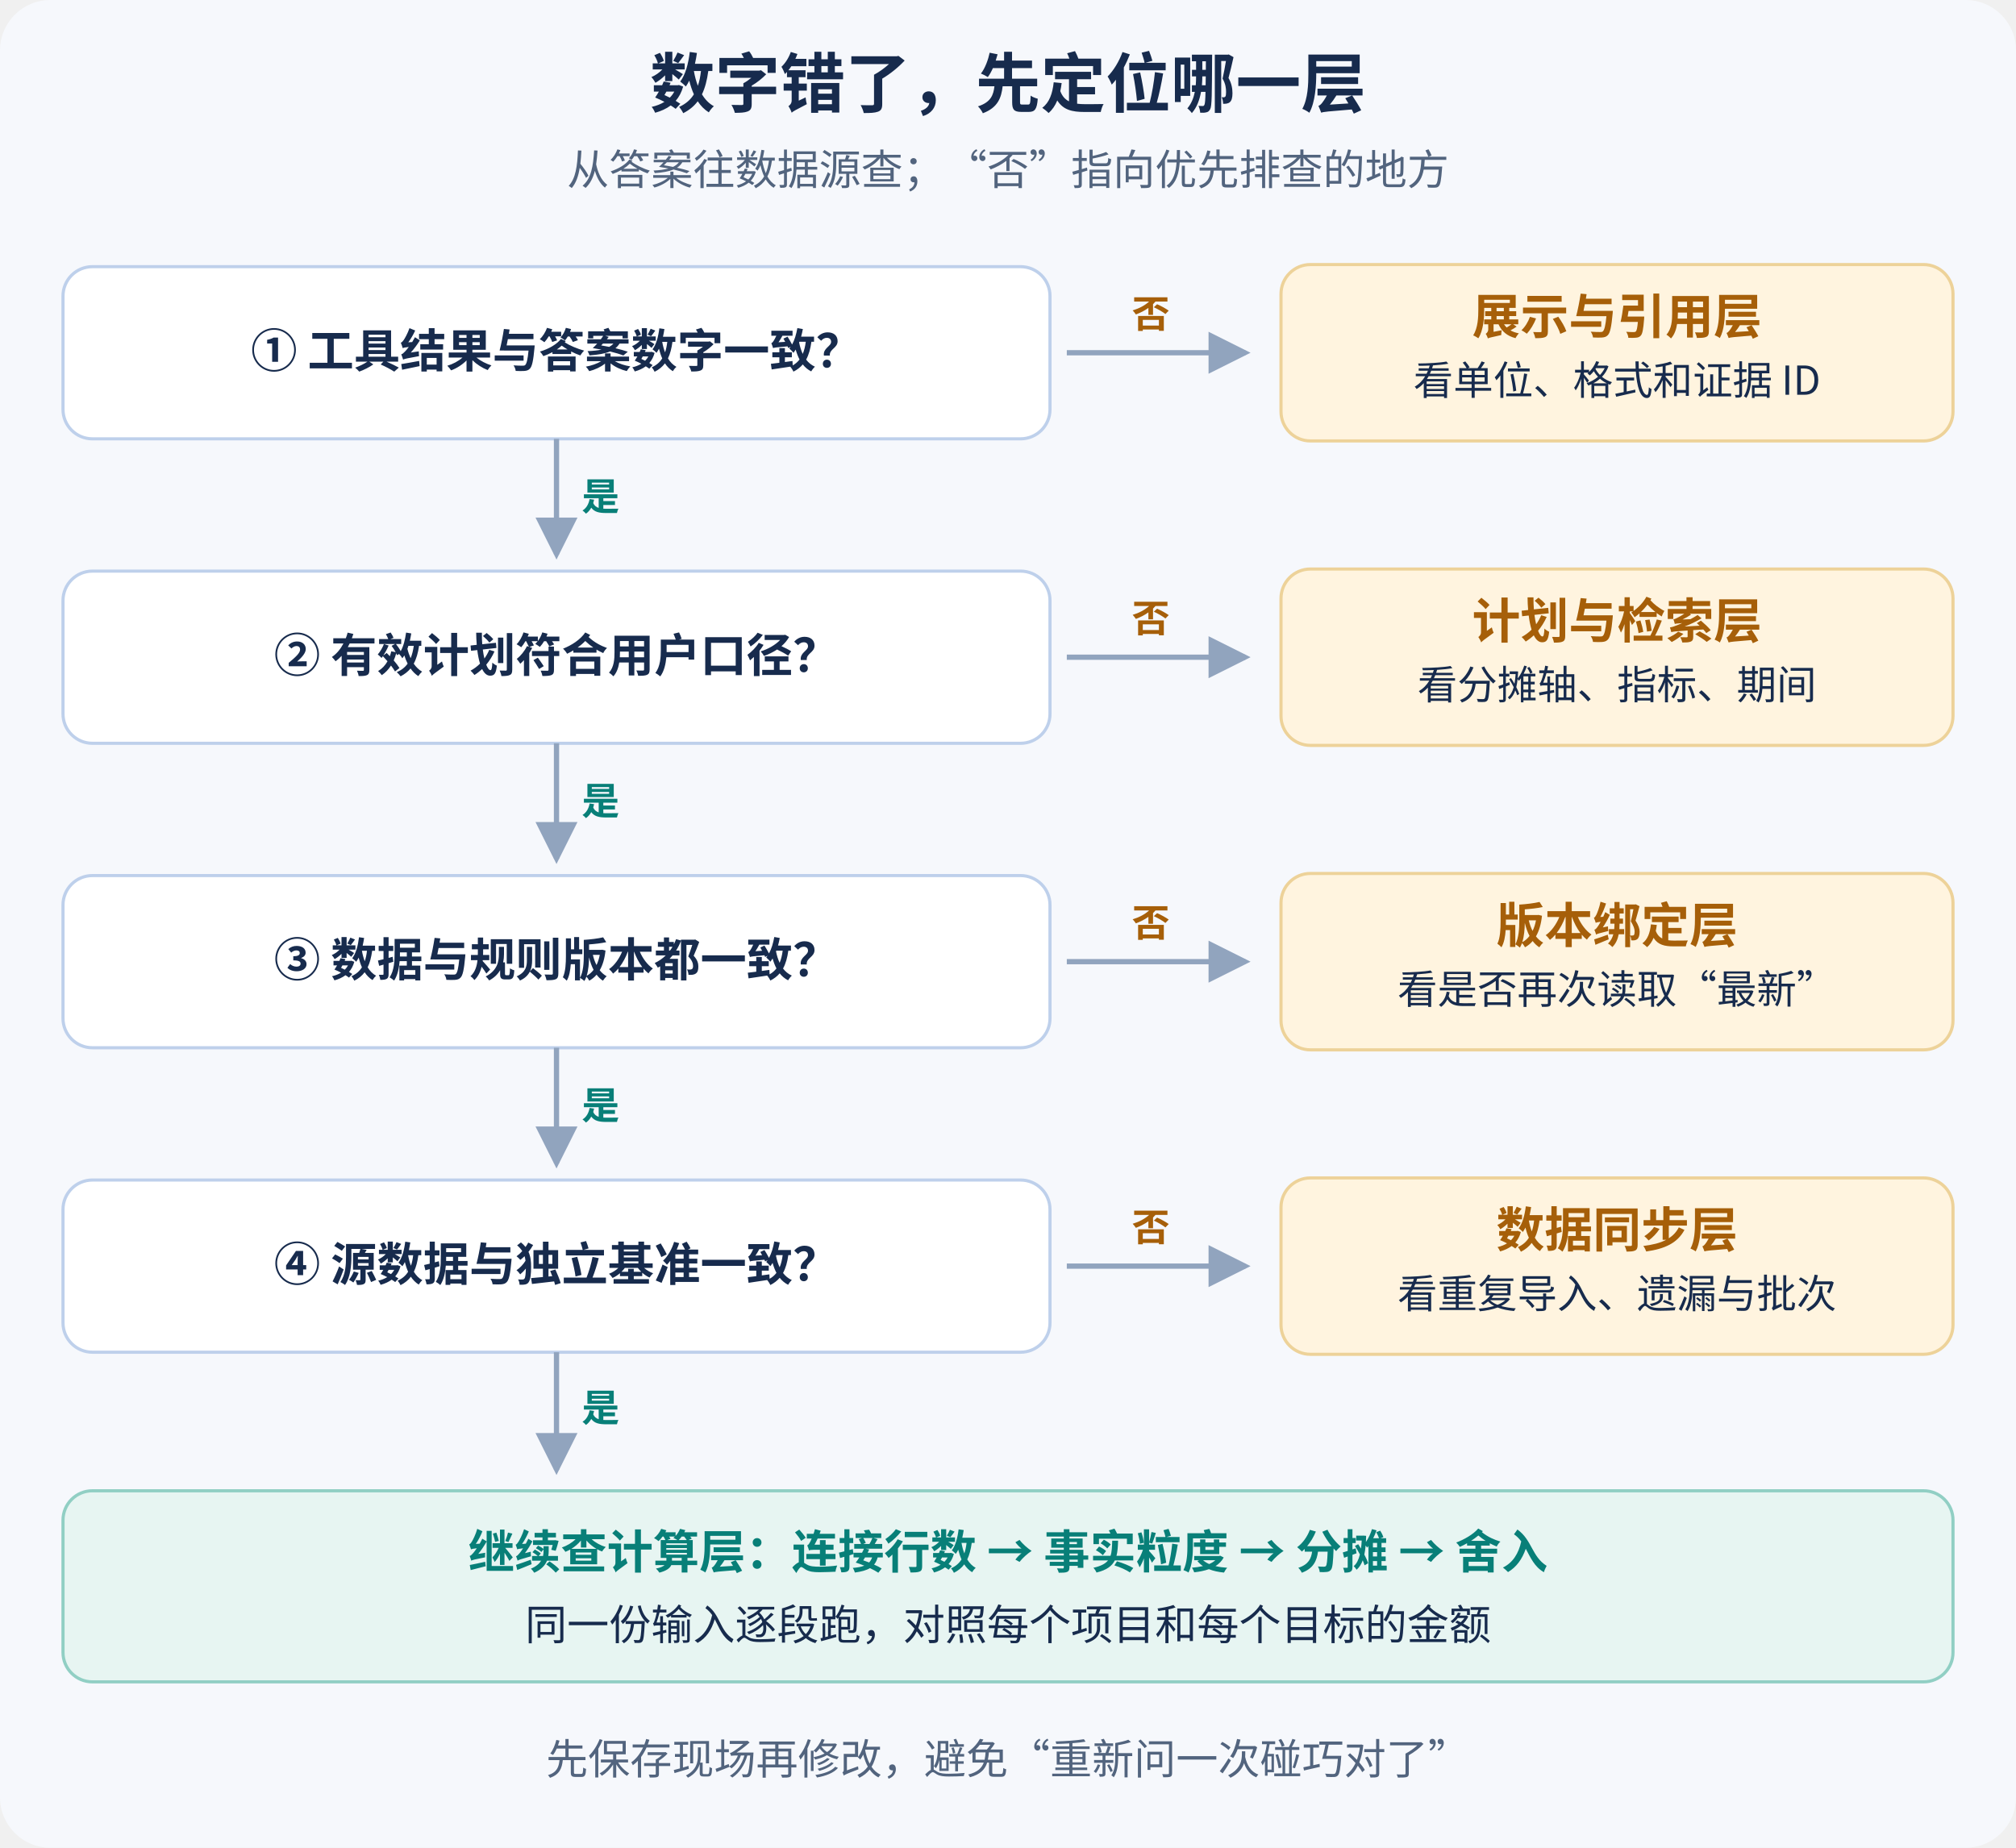
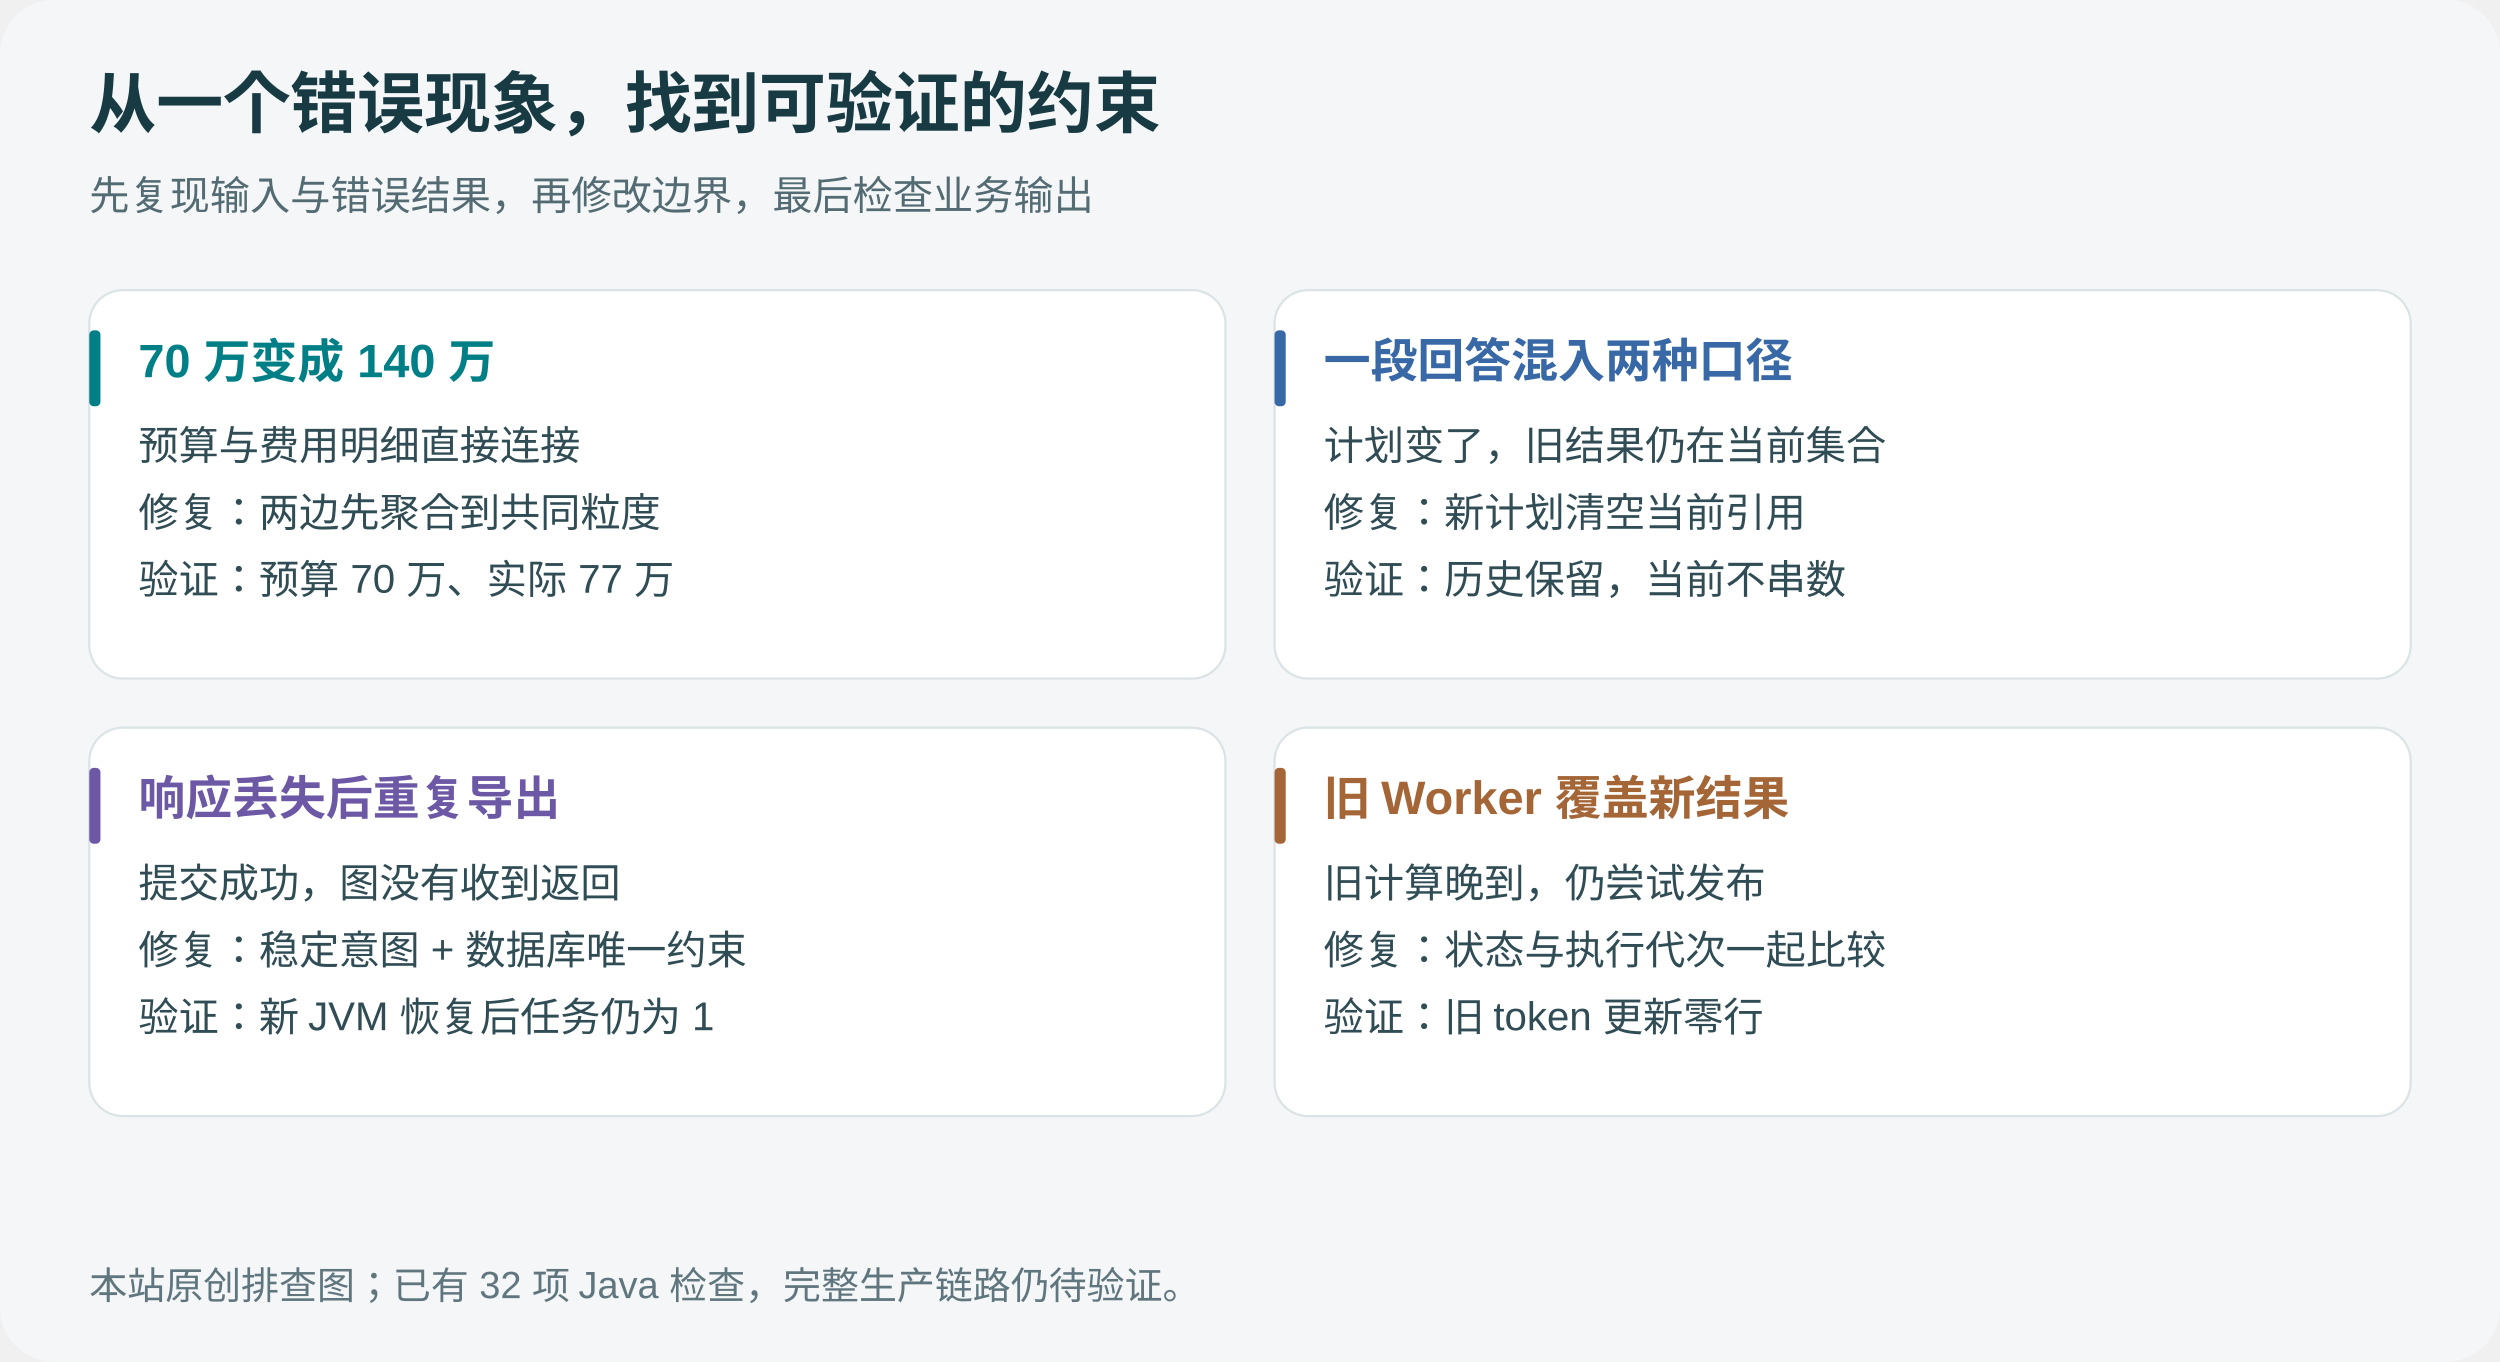
- <svg xmlns="http://www.w3.org/2000/svg" width="960" height="880" viewBox="0 0 960 880" role="img" aria-labelledby="title desc">
-   <defs>
-     <marker id="arrow" markerWidth="8" markerHeight="8" refX="7" refY="4" orient="auto">
-       <path d="M0,0 L8,4 L0,8 Z" fill="#91a4be" />
-     </marker>
-   </defs>
-   <rect width="960" height="880" rx="24" fill="#f6f8fc" />
-   <g font-family="PingFang SC, Noto Sans CJK SC, Microsoft YaHei, sans-serif">
-     <text x="480" y="51" font-size="31" fill="#172b4d" font-weight="700" text-anchor="middle">数字错了，先定位哪一层</text>
-     <text x="480" y="88" font-size="20" fill="#52647e" font-weight="400" text-anchor="middle">从答案往数据源查；“否”指向优先排查的地方</text>
-     <rect x="30" y="127" width="470" height="82" rx="14" fill="#fff" stroke="#bed0eb" stroke-width="1.5" />
-     <text x="265" y="175" font-size="22" fill="#172b4d" font-weight="700" text-anchor="middle">① 工具结果与答案数字一致？</text>
-     <line x1="508" y1="168" x2="593" y2="168" stroke="#91a4be" stroke-width="2.5" marker-end="url(#arrow)" />
-     <text x="548" y="156" font-size="18" fill="#a65f09" font-weight="700" text-anchor="middle">否</text>
-     <rect x="610" y="126" width="320" height="84" rx="14" fill="#fff4df" stroke="#edd299" stroke-width="1.5" />
-     <text x="770" y="159" font-size="23" fill="#a65f09" font-weight="700" text-anchor="middle">展示与引用层</text>
-     <text x="770" y="188" font-size="19" fill="#172b4d" font-weight="400" text-anchor="middle">看单位、格式和证据 ID</text>
-     <line x1="265" y1="209" x2="265" y2="264" stroke="#91a4be" stroke-width="2.5" marker-end="url(#arrow)" />
-     <text x="286" y="243" font-size="18" fill="#087f78" font-weight="700" text-anchor="middle">是</text>
-     <rect x="30" y="272" width="470" height="82" rx="14" fill="#fff" stroke="#bed0eb" stroke-width="1.5" />
-     <text x="265" y="320" font-size="22" fill="#172b4d" font-weight="700" text-anchor="middle">② 有效计划符合用户口径？</text>
-     <line x1="508" y1="313" x2="593" y2="313" stroke="#91a4be" stroke-width="2.5" marker-end="url(#arrow)" />
-     <text x="548" y="301" font-size="18" fill="#a65f09" font-weight="700" text-anchor="middle">否</text>
-     <rect x="610" y="271" width="320" height="84" rx="14" fill="#fff4df" stroke="#edd299" stroke-width="1.5" />
-     <text x="770" y="304" font-size="23" fill="#a65f09" font-weight="700" text-anchor="middle">计划与检索层</text>
-     <text x="770" y="333" font-size="19" fill="#172b4d" font-weight="400" text-anchor="middle">看分摊轴、指标、期间</text>
-     <line x1="265" y1="354" x2="265" y2="409" stroke="#91a4be" stroke-width="2.5" marker-end="url(#arrow)" />
-     <text x="286" y="388" font-size="18" fill="#087f78" font-weight="700" text-anchor="middle">是</text>
-     <rect x="30" y="417" width="470" height="82" rx="14" fill="#fff" stroke="#bed0eb" stroke-width="1.5" />
-     <text x="265" y="465" font-size="22" fill="#172b4d" font-weight="700" text-anchor="middle">③ 数据与规则版本都一致？</text>
-     <line x1="508" y1="458" x2="593" y2="458" stroke="#91a4be" stroke-width="2.5" marker-end="url(#arrow)" />
-     <text x="548" y="446" font-size="18" fill="#a65f09" font-weight="700" text-anchor="middle">否</text>
-     <rect x="610" y="416" width="320" height="84" rx="14" fill="#fff4df" stroke="#edd299" stroke-width="1.5" />
-     <text x="770" y="449" font-size="23" fill="#a65f09" font-weight="700" text-anchor="middle">版本绑定层</text>
-     <text x="770" y="478" font-size="19" fill="#172b4d" font-weight="400" text-anchor="middle">看是否再次读取“最新”</text>
-     <line x1="265" y1="499" x2="265" y2="554" stroke="#91a4be" stroke-width="2.5" marker-end="url(#arrow)" />
-     <text x="286" y="533" font-size="18" fill="#087f78" font-weight="700" text-anchor="middle">是</text>
-     <rect x="30" y="562" width="470" height="82" rx="14" fill="#fff" stroke="#bed0eb" stroke-width="1.5" />
-     <text x="265" y="610" font-size="22" fill="#172b4d" font-weight="700" text-anchor="middle">④ 源数据与独立基准一致？</text>
-     <line x1="508" y1="603" x2="593" y2="603" stroke="#91a4be" stroke-width="2.5" marker-end="url(#arrow)" />
-     <text x="548" y="591" font-size="18" fill="#a65f09" font-weight="700" text-anchor="middle">否</text>
-     <rect x="610" y="561" width="320" height="84" rx="14" fill="#fff4df" stroke="#edd299" stroke-width="1.5" />
-     <text x="770" y="594" font-size="23" fill="#a65f09" font-weight="700" text-anchor="middle">数据同步层</text>
-     <text x="770" y="623" font-size="19" fill="#172b4d" font-weight="400" text-anchor="middle">看重复导入、遗漏与批次</text>
-     <line x1="265" y1="644" x2="265" y2="700" stroke="#91a4be" stroke-width="2.5" marker-end="url(#arrow)" />
-     <text x="286" y="677" font-size="18" fill="#087f78" font-weight="700" text-anchor="middle">是</text>
-     <rect x="30" y="710" width="900" height="91" rx="14" fill="#e7f5f2" stroke="#91cfc4" stroke-width="1.5" />
-     <text x="480" y="747" font-size="22" fill="#087f78" font-weight="700" text-anchor="middle">继续查计算层：连接行数 → 事实粒度 → 分摊 → 舍入</text>
-     <text x="480" y="781" font-size="20" fill="#172b4d" font-weight="400" text-anchor="middle">同一份输入逐段跑，对照每个项目和每个目标的金额</text>
-     <text x="480" y="845" font-size="20" fill="#52647e" font-weight="400" text-anchor="middle">先保存现场再修改，避免“重新问一次碰巧对了”</text>
+ <svg xmlns="http://www.w3.org/2000/svg" viewBox="0 0 1120 610" role="img" aria-labelledby="title desc">
+   <rect width="1120" height="610" rx="24" fill="#f4f6f7" />
+   <g font-family="PingFang SC,Microsoft YaHei,Arial,sans-serif">
+     <text x="40" y="57" font-size="30" font-weight="700" fill="#173a43">从一个错误现象，找到可验证的约束</text>
+     <text x="40" y="94" font-size="18" fill="#536b72">先复现输入与错误结果，再修改边界，最后检查业务输出</text>
+     <rect x="40" y="130" width="509" height="174" rx="15" fill="white" stroke="#dbe3e6" />
+     <rect x="40" y="148" width="5" height="34" rx="2" fill="#007f86" />
+     <text x="62" y="169" font-size="21" font-weight="700" fill="#007f86">70 万变成 140 万</text>
+     <text x="62" y="206" font-size="18" fill="#304c55">预算与费用明细直接连接</text>
+     <text x="62" y="236" font-size="18" fill="#304c55">修复：两边先聚合到共同粒度</text>
+     <text x="62" y="266" font-size="18" fill="#304c55">验证：预算 70 万、实际 77 万</text>
+     <rect x="571" y="130" width="509" height="174" rx="15" fill="white" stroke="#dbe3e6" />
+     <rect x="571" y="148" width="5" height="34" rx="2" fill="#3868a5" />
+     <text x="593" y="169" font-size="21" font-weight="700" fill="#3868a5">一段回答混入两种口径</text>
+     <text x="593" y="206" font-size="18" fill="#304c55">计划变了，旧结果仍在当前集合</text>
+     <text x="593" y="236" font-size="18" fill="#304c55">修复：新计划清空当前引用</text>
+     <text x="593" y="266" font-size="18" fill="#304c55">验证：历史保留，当前不串数</text>
+     <rect x="40" y="326" width="509" height="174" rx="15" fill="white" stroke="#dbe3e6" />
+     <rect x="40" y="344" width="5" height="34" rx="2" fill="#6c58a5" />
+     <text x="62" y="365" font-size="21" font-weight="700" fill="#6c58a5">响应丢失后重复导出</text>
+     <text x="62" y="402" font-size="18" fill="#304c55">提交成功，图没有收到返回</text>
+     <text x="62" y="432" font-size="18" fill="#304c55">修复：稳定意图 + 数据库唯一约束</text>
+     <text x="62" y="462" font-size="18" fill="#304c55">验证：新 JVM 恢复后任务仍为 1</text>
+     <rect x="571" y="326" width="509" height="174" rx="15" fill="white" stroke="#dbe3e6" />
+     <rect x="571" y="344" width="5" height="34" rx="2" fill="#a46537" />
+     <text x="593" y="365" font-size="21" font-weight="700" fill="#a46537">旧 Worker 覆盖新结果</text>
+     <text x="593" y="402" font-size="18" fill="#304c55">旧计算晚到，仍尝试发布</text>
+     <text x="593" y="432" font-size="18" fill="#304c55">修复：状态与执行代次一起比较</text>
+     <text x="593" y="462" font-size="18" fill="#304c55">验证：旧 token 更新零行</text>
+     <text x="40" y="582" font-size="17" fill="#60767e">本站原创排查图；已有 32 项 Java 检查，完整生产链路仍待验证。</text>
  </g>
</svg>
